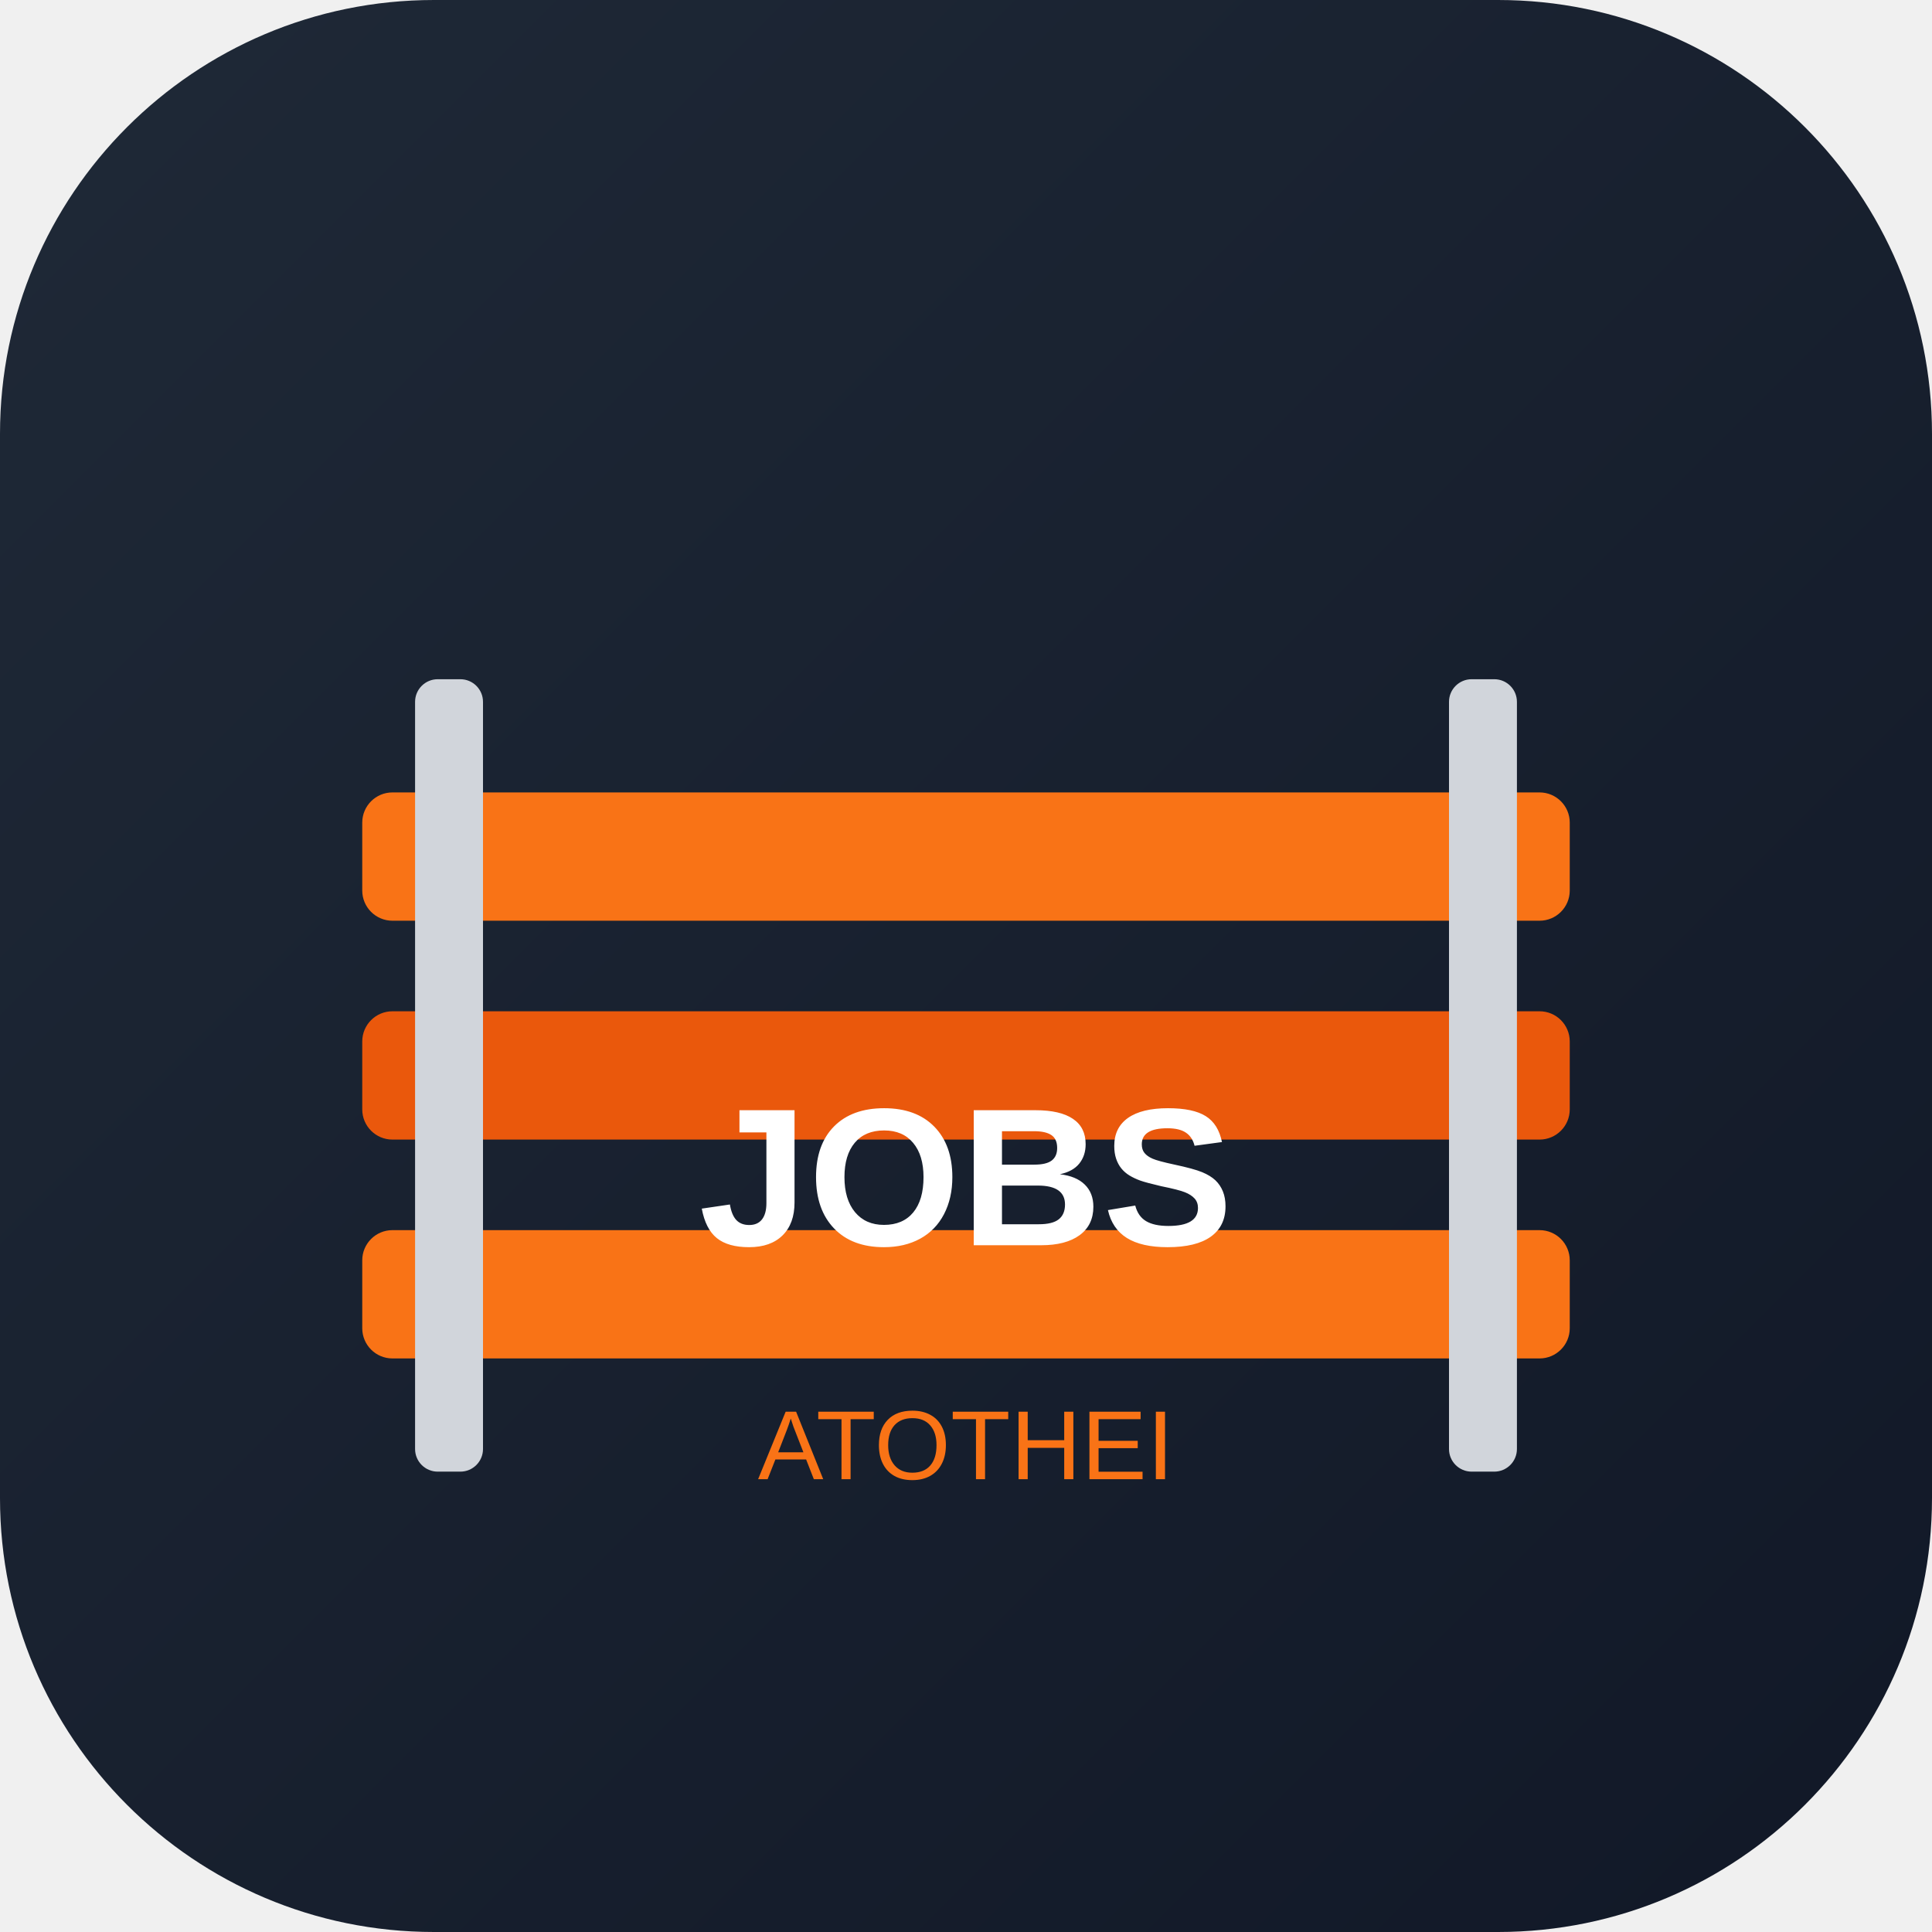
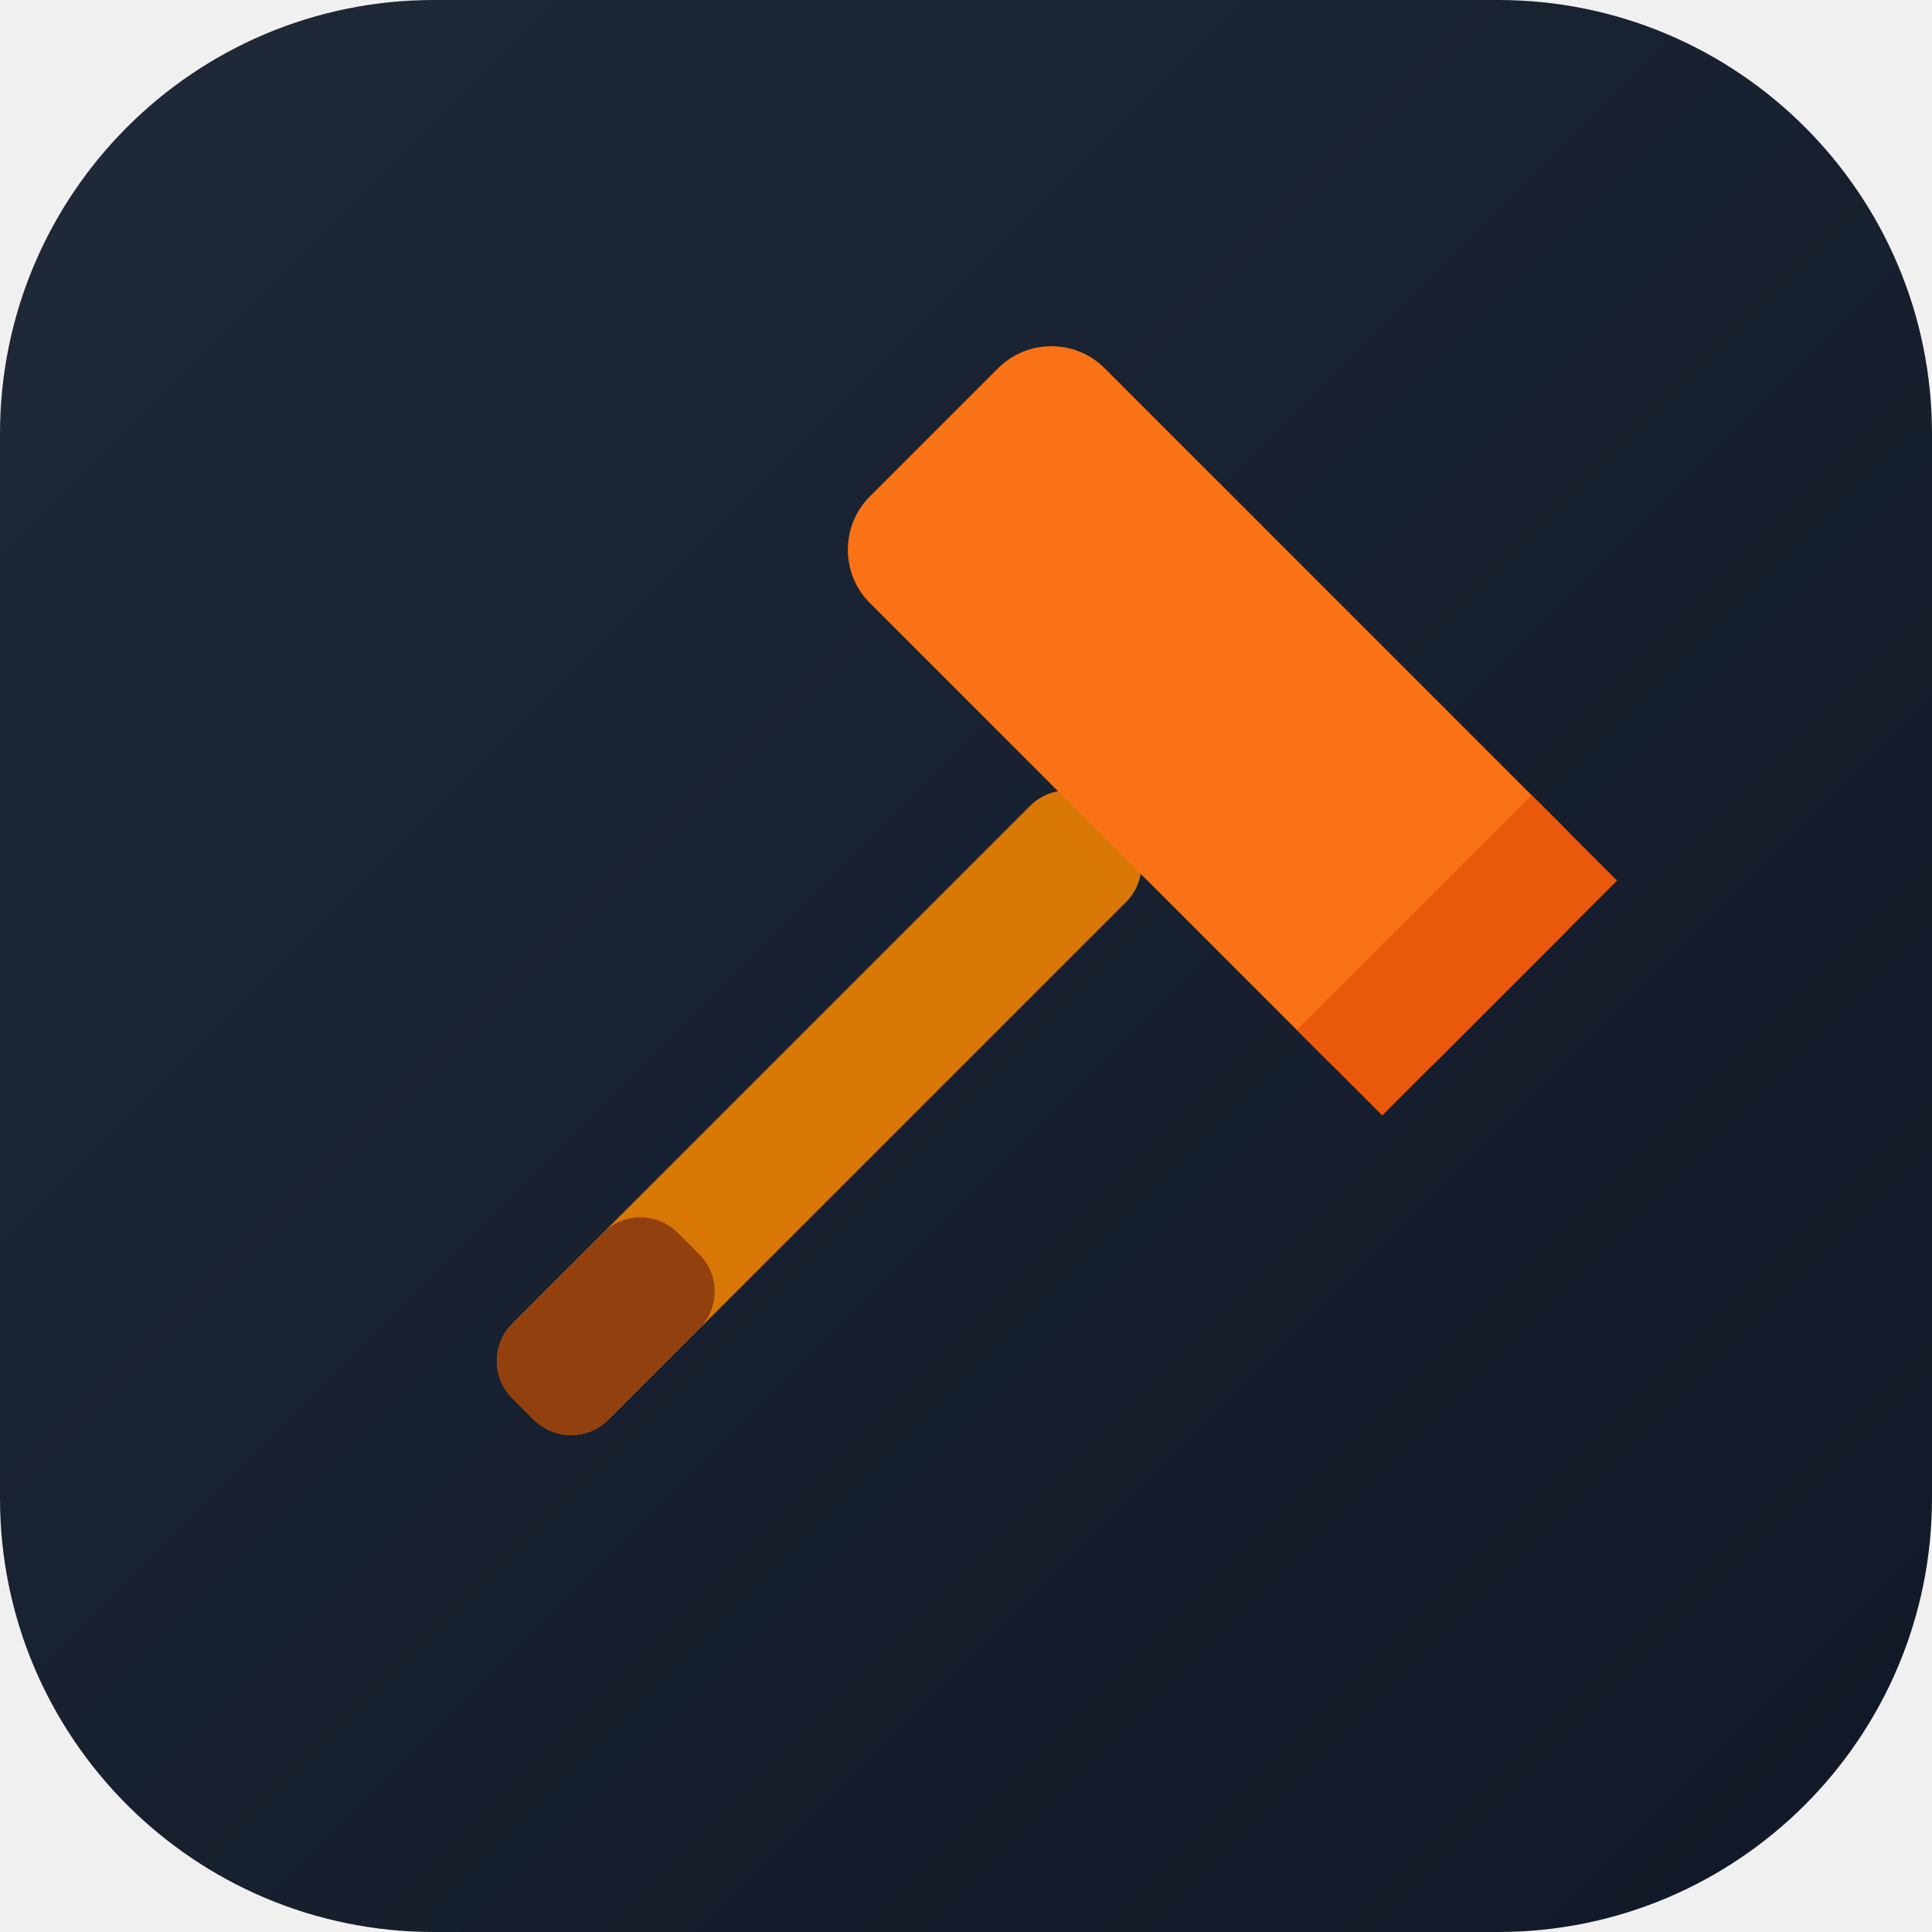
<svg xmlns="http://www.w3.org/2000/svg" viewBox="0 0 512 512" width="512" height="512">
  <defs>
    <linearGradient id="bg" x1="0" y1="0" x2="1" y2="1">
      <stop offset="0%" stop-color="#1f2937" />
      <stop offset="100%" stop-color="#111827" />
    </linearGradient>
  </defs>
  <rect width="512" height="512" rx="115" fill="url(#bg)" />
-   <g transform="translate(96,150)">
-     <rect x="0" y="60" width="320" height="34" rx="8" fill="#f97316" />
-     <rect x="0" y="118" width="320" height="34" rx="8" fill="#ea580c" />
-     <rect x="0" y="176" width="320" height="34" rx="8" fill="#f97316" />
-     <rect x="14" y="30" width="18" height="210" rx="6" fill="#d1d5db" />
-     <rect x="288" y="30" width="18" height="210" rx="6" fill="#d1d5db" />
+   <g transform="rotate(45 256 256)">
+     <rect x="238" y="200" width="36" height="222" rx="14" fill="#d97706" />
+     <rect x="238" y="360" width="36" height="62" rx="14" fill="#92400e" />
+     <rect x="150" y="118" width="212" height="88" rx="20" fill="#f97316" />
+     <rect x="330" y="118" width="32" height="88" fill="#ea580c" />
  </g>
-   <text x="256" y="330" font-family="Arial, Helvetica, sans-serif" font-size="52" font-weight="bold" fill="#ffffff" text-anchor="middle">JOBS</text>
-   <text x="256" y="392" font-family="Arial, Helvetica, sans-serif" font-size="26" fill="#f97316" text-anchor="middle">ATOTHEI</text>
</svg>
